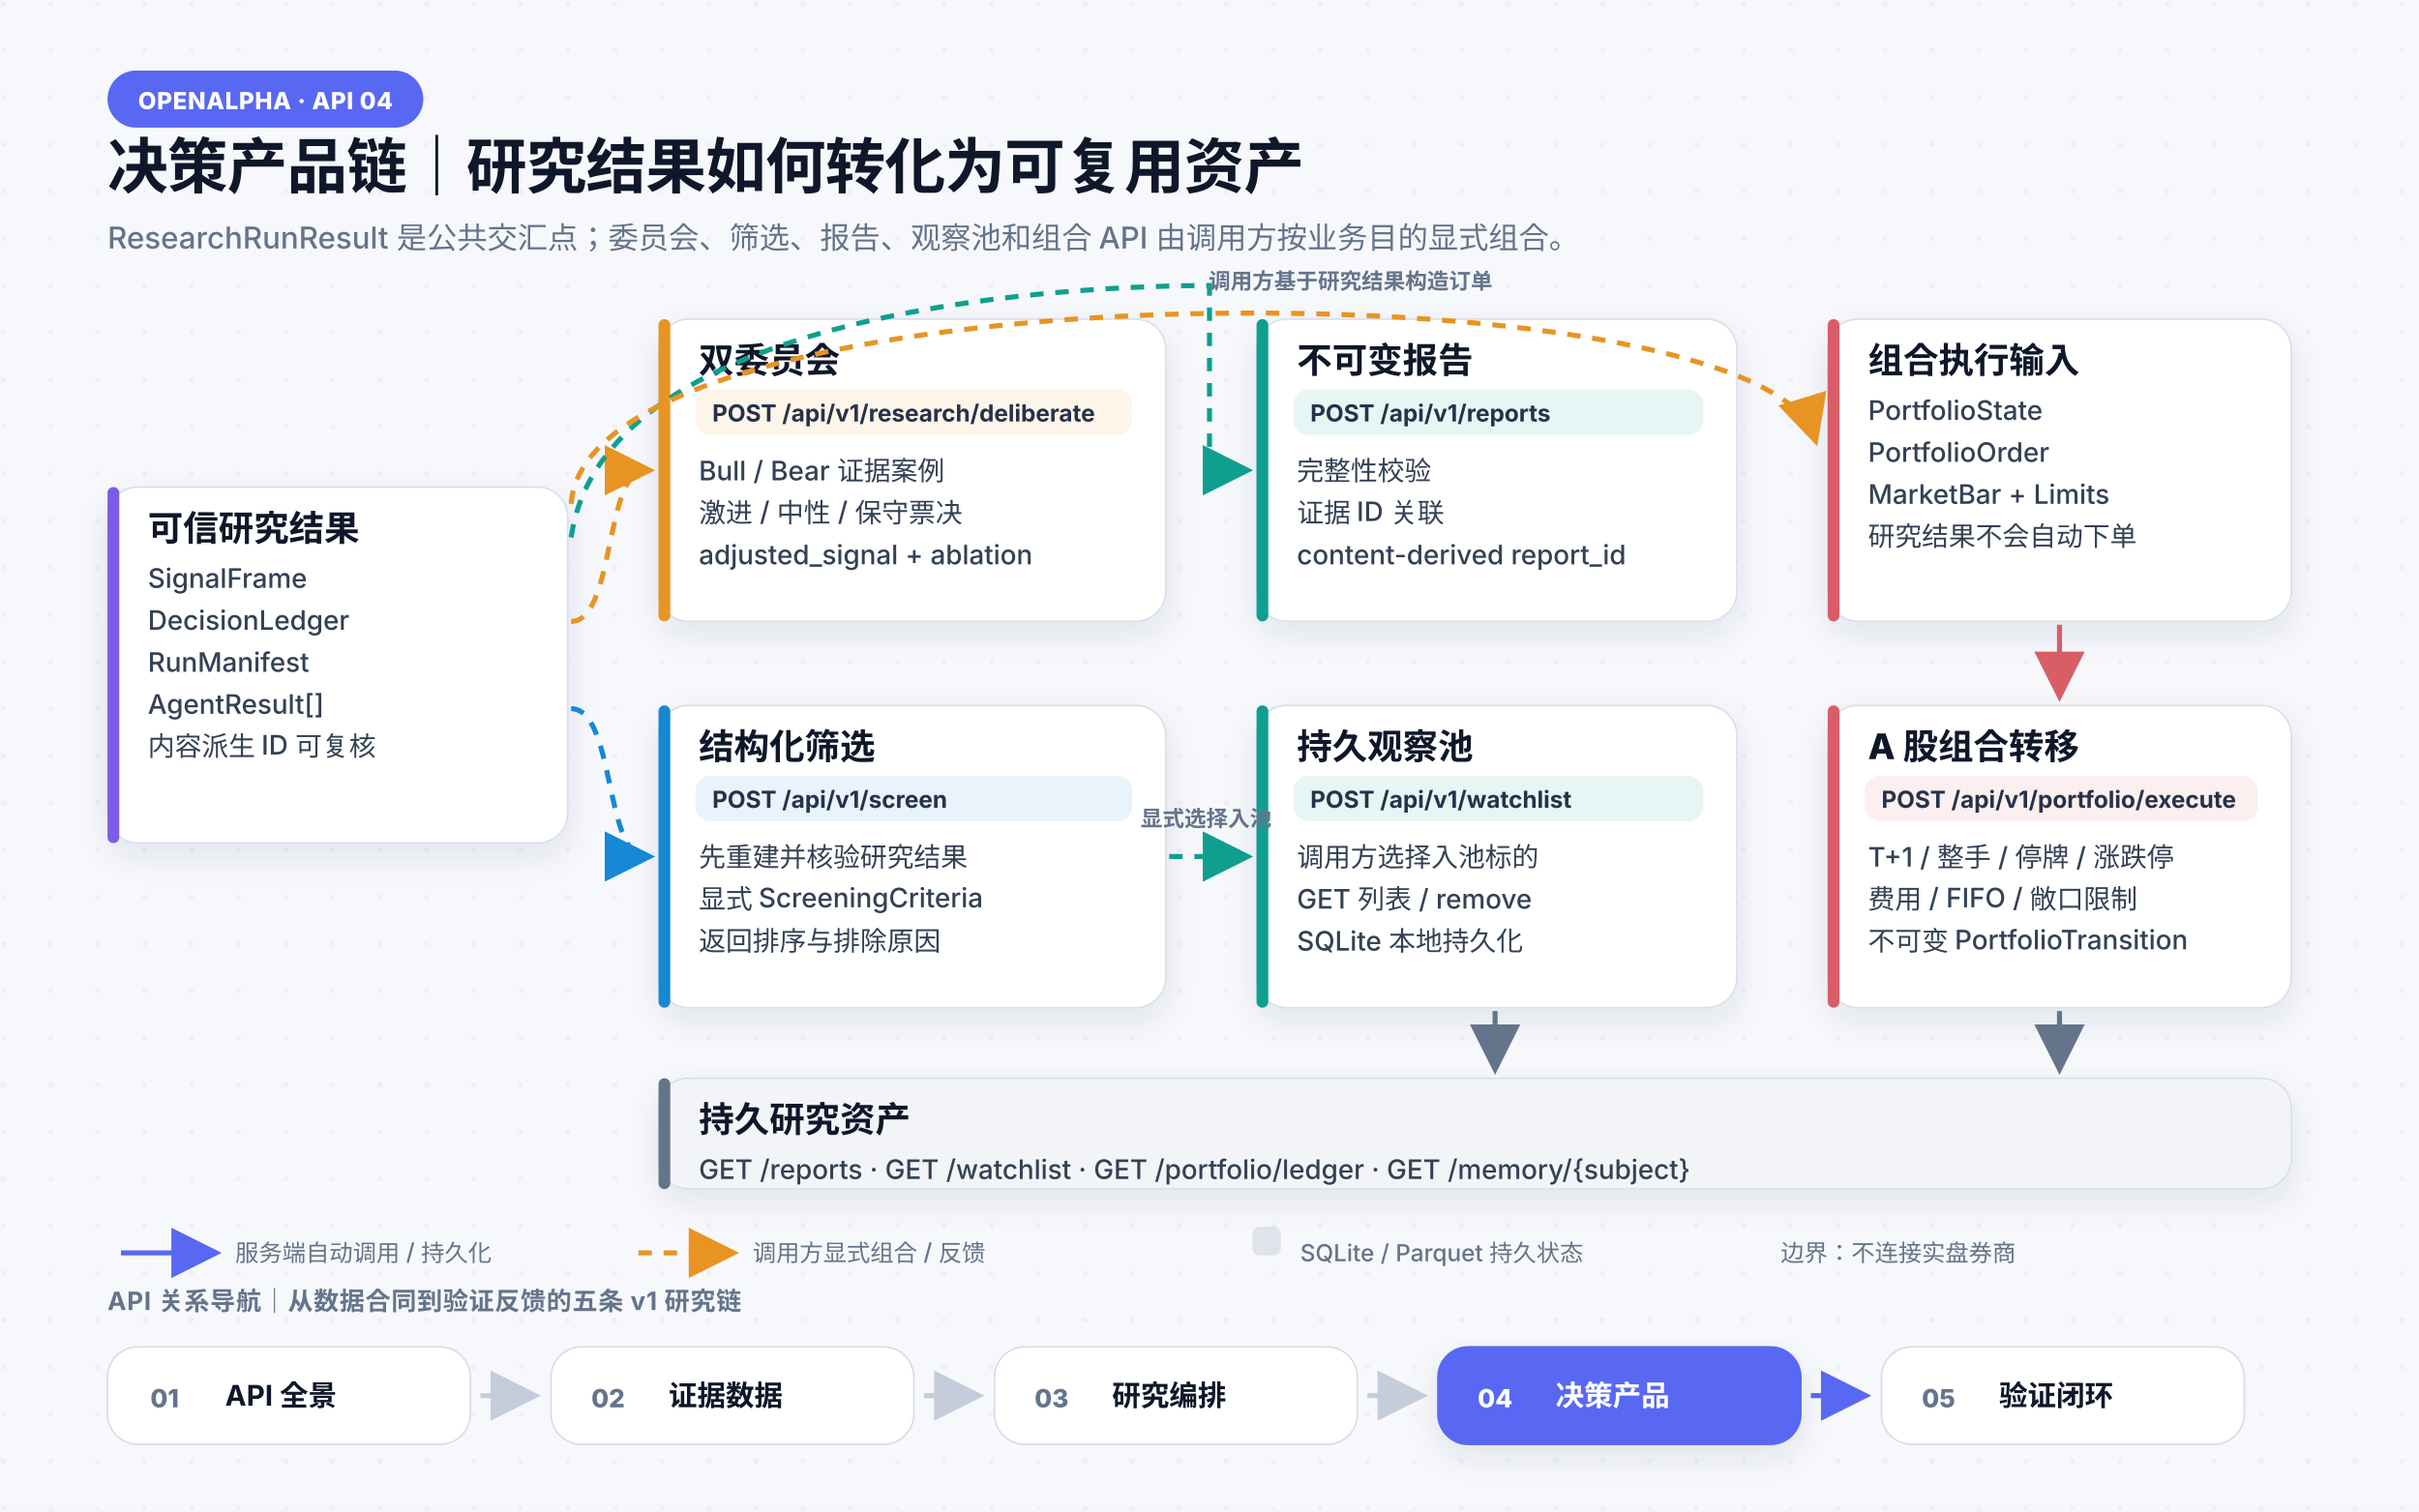
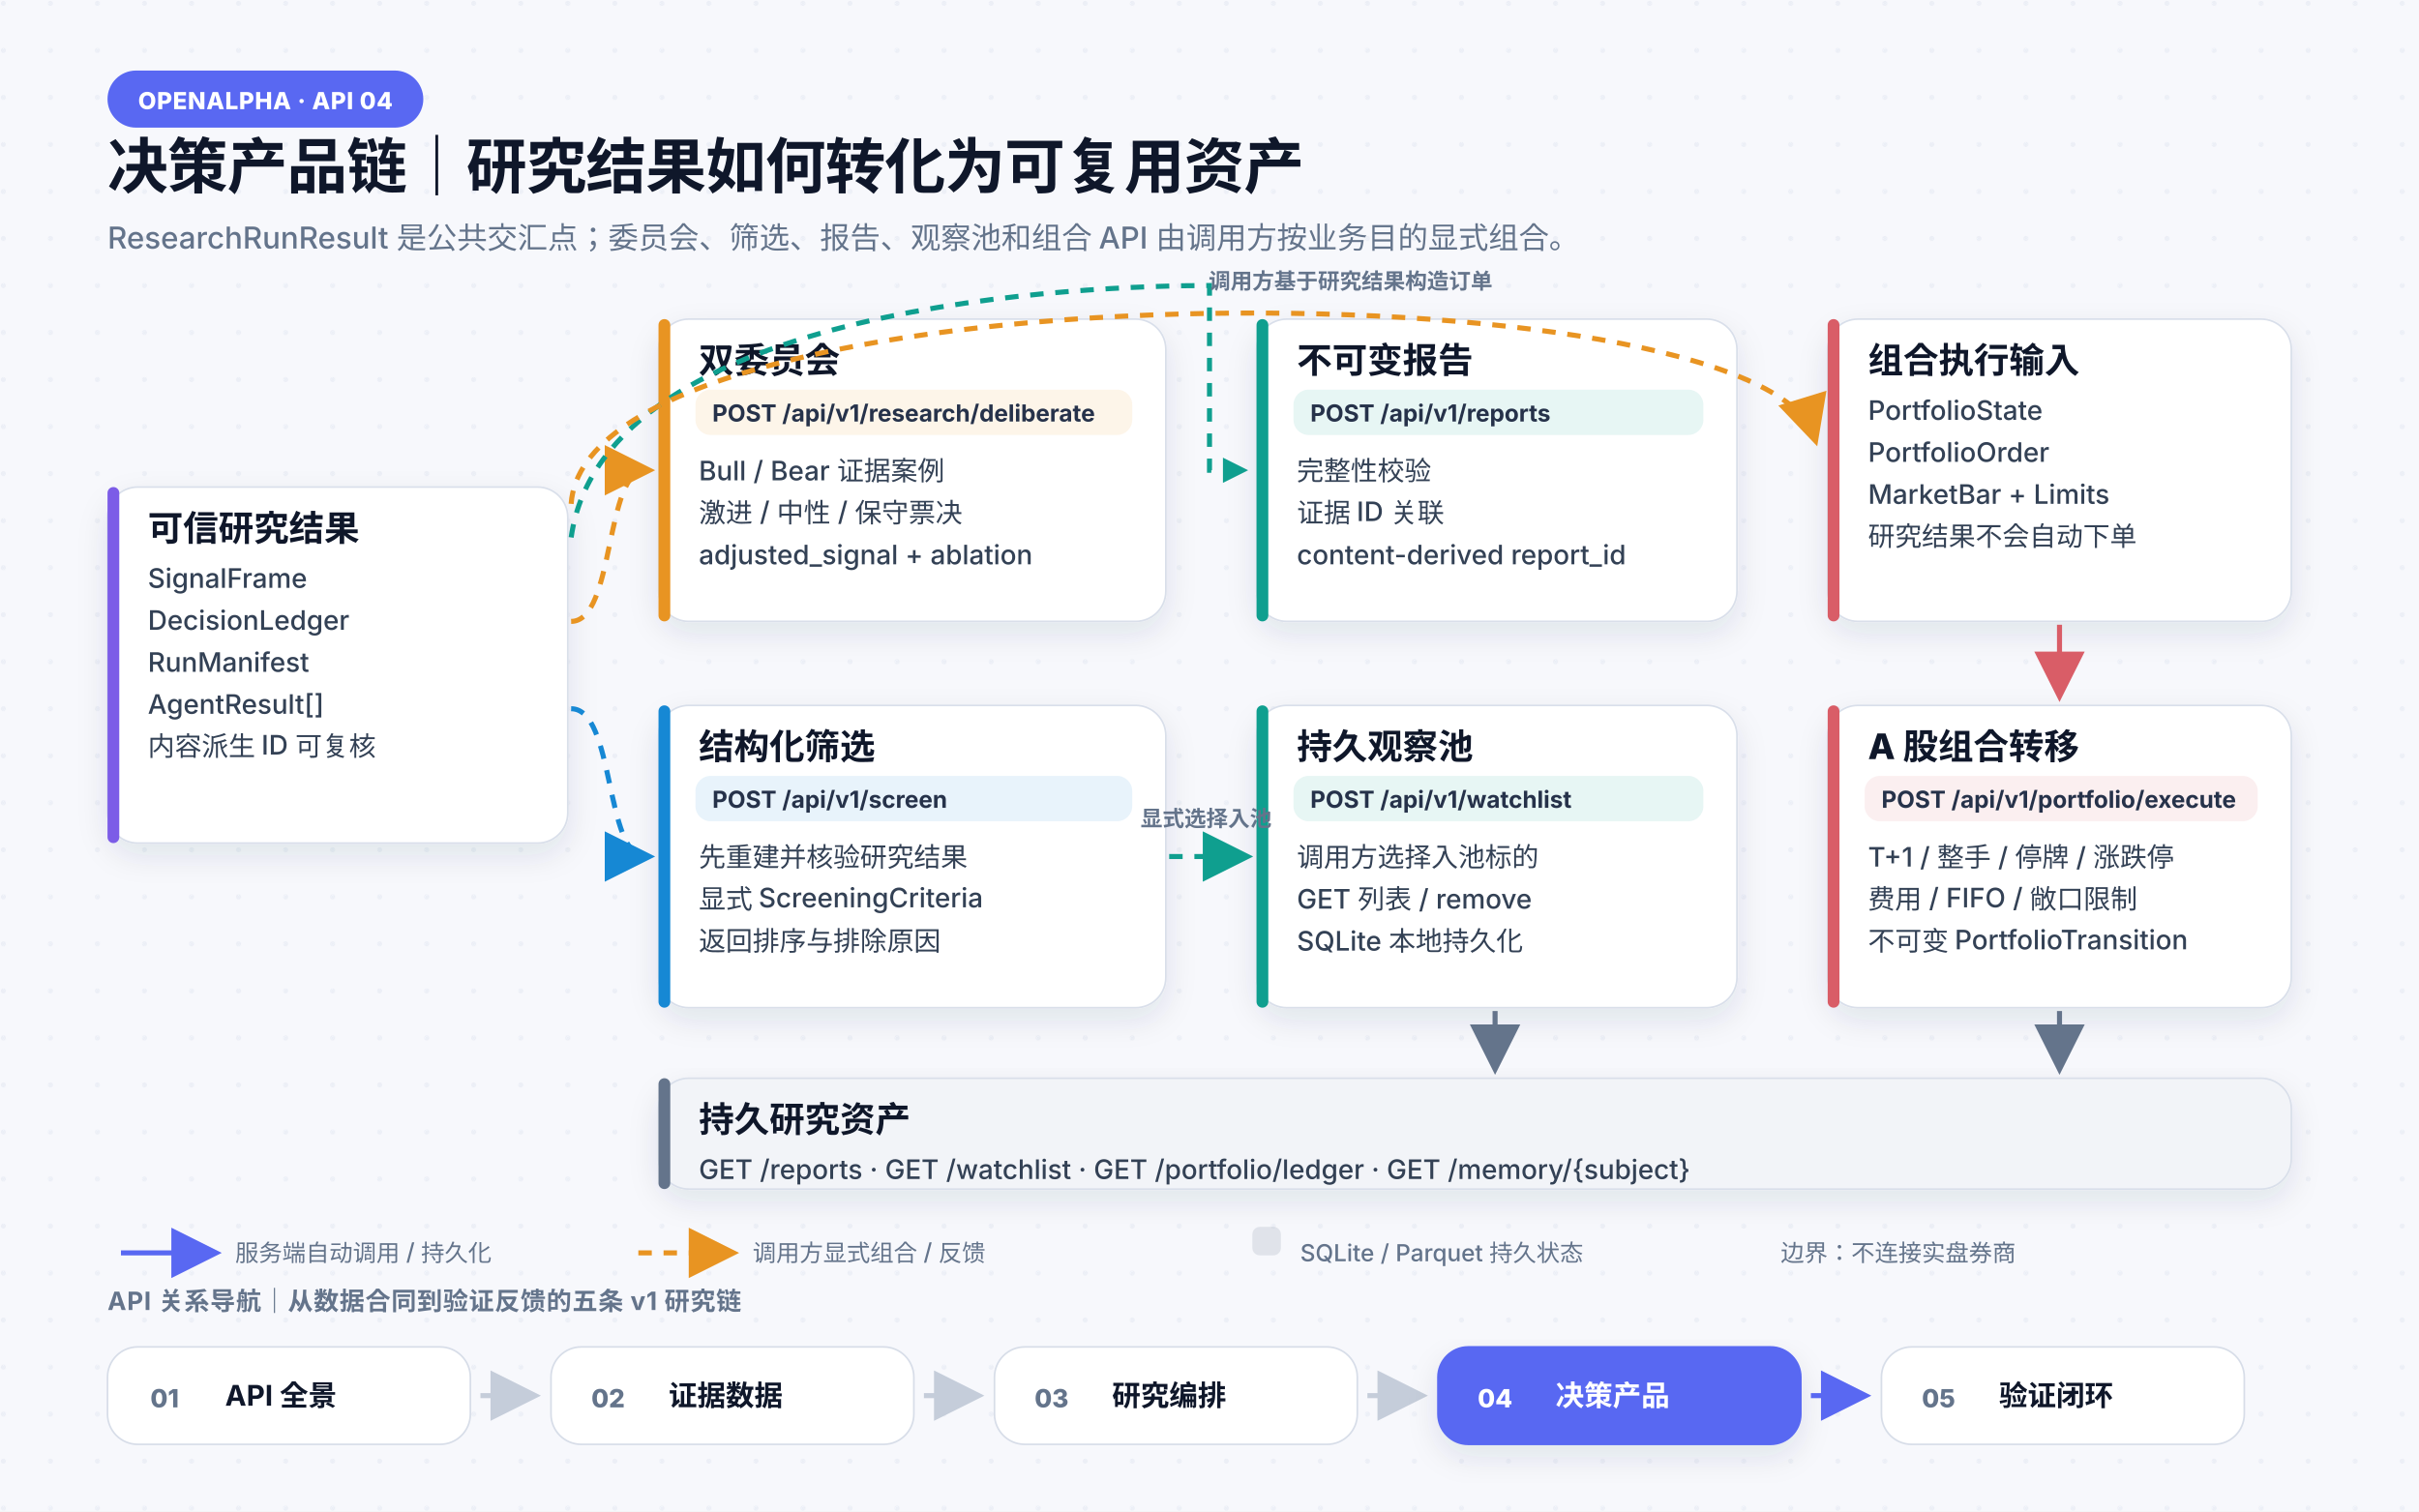
<svg xmlns="http://www.w3.org/2000/svg" width="1440" height="900" viewBox="0 0 1440 900" role="img" aria-labelledby="title desc">
  <defs>
    <filter id="shadow" x="-20%" y="-20%" width="140%" height="160%">
      <feDropShadow dx="0" dy="7" stdDeviation="9" flood-color="#27324A" flood-opacity=".10" />
    </filter>
    <marker id="arrow-5968F2" markerWidth="10" markerHeight="10" refX="8" refY="5" orient="auto" markerUnits="strokeWidth">
      <path d="M0,0 L10,5 L0,10 z" fill="#5968F2" />
    </marker>
+     <marker id="arrowShort-5968F2" markerWidth="5" markerHeight="5" refX="4" refY="2.5" orient="auto" markerUnits="strokeWidth">
+       <path d="M0,0 L5,2.5 L0,5 z" fill="#5968F2" />
+     </marker>
    <marker id="arrow-0F9F8F" markerWidth="10" markerHeight="10" refX="8" refY="5" orient="auto" markerUnits="strokeWidth">
      <path d="M0,0 L10,5 L0,10 z" fill="#0F9F8F" />
+     </marker>
+     <marker id="arrowShort-0F9F8F" markerWidth="5" markerHeight="5" refX="4" refY="2.5" orient="auto" markerUnits="strokeWidth">
+       <path d="M0,0 L5,2.5 L0,5 z" fill="#0F9F8F" />
    </marker>
    <marker id="arrow-7C5CE7" markerWidth="10" markerHeight="10" refX="8" refY="5" orient="auto" markerUnits="strokeWidth">
      <path d="M0,0 L10,5 L0,10 z" fill="#7C5CE7" />
    </marker>
+     <marker id="arrowShort-7C5CE7" markerWidth="5" markerHeight="5" refX="4" refY="2.5" orient="auto" markerUnits="strokeWidth">
+       <path d="M0,0 L5,2.5 L0,5 z" fill="#7C5CE7" />
+     </marker>
    <marker id="arrow-E89422" markerWidth="10" markerHeight="10" refX="8" refY="5" orient="auto" markerUnits="strokeWidth">
      <path d="M0,0 L10,5 L0,10 z" fill="#E89422" />
+     </marker>
+     <marker id="arrowShort-E89422" markerWidth="5" markerHeight="5" refX="4" refY="2.5" orient="auto" markerUnits="strokeWidth">
+       <path d="M0,0 L5,2.5 L0,5 z" fill="#E89422" />
    </marker>
    <marker id="arrow-1688D4" markerWidth="10" markerHeight="10" refX="8" refY="5" orient="auto" markerUnits="strokeWidth">
      <path d="M0,0 L10,5 L0,10 z" fill="#1688D4" />
    </marker>
+     <marker id="arrowShort-1688D4" markerWidth="5" markerHeight="5" refX="4" refY="2.5" orient="auto" markerUnits="strokeWidth">
+       <path d="M0,0 L5,2.5 L0,5 z" fill="#1688D4" />
+     </marker>
    <marker id="arrow-D95D67" markerWidth="10" markerHeight="10" refX="8" refY="5" orient="auto" markerUnits="strokeWidth">
      <path d="M0,0 L10,5 L0,10 z" fill="#D95D67" />
+     </marker>
+     <marker id="arrowShort-D95D67" markerWidth="5" markerHeight="5" refX="4" refY="2.5" orient="auto" markerUnits="strokeWidth">
+       <path d="M0,0 L5,2.5 L0,5 z" fill="#D95D67" />
    </marker>
    <marker id="arrow-64748B" markerWidth="10" markerHeight="10" refX="8" refY="5" orient="auto" markerUnits="strokeWidth">
      <path d="M0,0 L10,5 L0,10 z" fill="#64748B" />
    </marker>
+     <marker id="arrowShort-64748B" markerWidth="5" markerHeight="5" refX="4" refY="2.5" orient="auto" markerUnits="strokeWidth">
+       <path d="M0,0 L5,2.5 L0,5 z" fill="#64748B" />
+     </marker>
    <marker id="arrow-0F172A" markerWidth="10" markerHeight="10" refX="8" refY="5" orient="auto" markerUnits="strokeWidth">
      <path d="M0,0 L10,5 L0,10 z" fill="#0F172A" />
    </marker>
+     <marker id="arrowShort-0F172A" markerWidth="5" markerHeight="5" refX="4" refY="2.5" orient="auto" markerUnits="strokeWidth">
+       <path d="M0,0 L5,2.5 L0,5 z" fill="#0F172A" />
+     </marker>
    <marker id="arrow-C5CDDA" markerWidth="10" markerHeight="10" refX="8" refY="5" orient="auto" markerUnits="strokeWidth">
      <path d="M0,0 L10,5 L0,10 z" fill="#C5CDDA" />
+     </marker>
+     <marker id="arrowShort-C5CDDA" markerWidth="5" markerHeight="5" refX="4" refY="2.5" orient="auto" markerUnits="strokeWidth">
+       <path d="M0,0 L5,2.5 L0,5 z" fill="#C5CDDA" />
    </marker>
    <pattern id="dots" width="28" height="28" patternUnits="userSpaceOnUse">
      <circle cx="2" cy="2" r="1.5" fill="#D8DEEB" />
    </pattern>
    <style>
      text { font-family: Inter, "Noto Sans SC", "Microsoft YaHei", Arial, sans-serif; }
      .title { font-size: 36px; font-weight: 760; fill: #0F172A; letter-spacing: -.4px; }
      .subtitle { font-size: 18px; font-weight: 450; fill: #64748B; }
      .section { font-size: 14px; font-weight: 800; letter-spacing: 1.1px; }
      .cardTitle { font-size: 21px; font-weight: 760; fill: #0F172A; }
      .body { font-size: 16px; font-weight: 500; fill: #334155; }
      .small { font-size: 14px; font-weight: 520; fill: #64748B; }
      .endpoint { font-size: 14px; font-weight: 720; fill: #26324A; }
      .pill { font-size: 14px; font-weight: 780; letter-spacing: .35px; }
      .arrowLabel { font-size: 13px; font-weight: 700; fill: #64748B; }
      .navCaption { font-size: 15px; font-weight: 650; fill: #64748B; letter-spacing: .4px; }
      .navNumber { font-size: 15px; font-weight: 800; }
      .navLabel { font-size: 17px; font-weight: 720; }
    </style>
  </defs>
  <rect width="1440" height="900" fill="#F7F8FC" />
  <rect width="1440" height="900" fill="url(#dots)" opacity=".36" />
  <rect x="64" y="42" width="188" height="34" rx="17" fill="#5968F2" />
  <text x="158" y="65" class="pill" text-anchor="middle" fill="#FFFFFF">OPENALPHA · API 04</text>
  <text x="64" y="112" class="title">决策产品链｜研究结果如何转化为可复用资产</text>
  <text x="64" y="148" class="subtitle">ResearchRunResult 是公共交汇点；委员会、筛选、报告、观察池和组合 API 由调用方按业务目的显式组合。</text>
  <rect x="64" y="290" width="274" height="212" rx="18" fill="#FFFFFF" stroke="#D9DFEA" filter="url(#shadow)" />
  <rect x="64" y="290" width="7" height="212" rx="3.5" fill="#7C5CE7" />
  <text x="88" y="322" class="cardTitle">可信研究结果</text>
  <text x="88" y="350" class="body">SignalFrame</text>
  <text x="88" y="375" class="body">DecisionLedger</text>
  <text x="88" y="400" class="body">RunManifest</text>
  <text x="88" y="425" class="body">AgentResult[]</text>
  <text x="88" y="450" class="body">内容派生 ID 可复核</text>
  <rect x="392" y="190" width="302" height="180" rx="18" fill="#FFFFFF" stroke="#D9DFEA" filter="url(#shadow)" />
  <rect x="392" y="190" width="7" height="180" rx="3.5" fill="#E89422" />
  <text x="416" y="222" class="cardTitle">双委员会</text>
  <rect x="414" y="232" width="260" height="27" rx="9" fill="#E89422" opacity=".10" />
  <text x="424" y="251" class="endpoint">POST /api/v1/research/deliberate</text>
  <text x="416" y="286" class="body">Bull / Bear 证据案例</text>
  <text x="416" y="311" class="body">激进 / 中性 / 保守票决</text>
  <text x="416" y="336" class="body">adjusted_signal + ablation</text>
  <rect x="392" y="420" width="302" height="180" rx="18" fill="#FFFFFF" stroke="#D9DFEA" filter="url(#shadow)" />
  <rect x="392" y="420" width="7" height="180" rx="3.5" fill="#1688D4" />
  <text x="416" y="452" class="cardTitle">结构化筛选</text>
  <rect x="414" y="462" width="260" height="27" rx="9" fill="#1688D4" opacity=".10" />
  <text x="424" y="481" class="endpoint">POST /api/v1/screen</text>
  <text x="416" y="516" class="body">先重建并核验研究结果</text>
  <text x="416" y="541" class="body">显式 ScreeningCriteria</text>
  <text x="416" y="566" class="body">返回排序与排除原因</text>
  <path d="M 340 370 C 366 370, 360 280, 384 280" fill="none" stroke="#E89422" stroke-width="3" stroke-dasharray="8 7" marker-end="url(#arrow-E89422)" />
  <path d="M 340 422 C 366 422, 360 510, 384 510" fill="none" stroke="#1688D4" stroke-width="3" stroke-dasharray="8 7" marker-end="url(#arrow-1688D4)" />
  <rect x="748" y="190" width="286" height="180" rx="18" fill="#FFFFFF" stroke="#D9DFEA" filter="url(#shadow)" />
  <rect x="748" y="190" width="7" height="180" rx="3.5" fill="#0F9F8F" />
  <text x="772" y="222" class="cardTitle">不可变报告</text>
  <rect x="770" y="232" width="244" height="27" rx="9" fill="#0F9F8F" opacity=".10" />
  <text x="780" y="251" class="endpoint">POST /api/v1/reports</text>
  <text x="772" y="286" class="body">完整性校验</text>
  <text x="772" y="311" class="body">证据 ID 关联</text>
  <text x="772" y="336" class="body">content-derived report_id</text>
  <rect x="748" y="420" width="286" height="180" rx="18" fill="#FFFFFF" stroke="#D9DFEA" filter="url(#shadow)" />
  <rect x="748" y="420" width="7" height="180" rx="3.5" fill="#0F9F8F" />
  <text x="772" y="452" class="cardTitle">持久观察池</text>
  <rect x="770" y="462" width="244" height="27" rx="9" fill="#0F9F8F" opacity=".10" />
  <text x="780" y="481" class="endpoint">POST /api/v1/watchlist</text>
  <text x="772" y="516" class="body">调用方选择入池标的</text>
  <text x="772" y="541" class="body">GET 列表 / remove</text>
  <text x="772" y="566" class="body">SQLite 本地持久化</text>
-   <path d="M 340 320 C 360 180, 650 170, 720 170 L 720 280 L 740 280" fill="none" stroke="#0F9F8F" stroke-width="3" stroke-dasharray="8 7" marker-end="url(#arrow-0F9F8F)" />
+   <path d="M 340 320 C 360 180, 650 170, 720 170 L 720 280 L 740 280" fill="none" stroke="#0F9F8F" stroke-width="3" stroke-dasharray="8 7" marker-end="url(#arrowShort-0F9F8F)" />
  <path d="M 696 510 L 740 510" fill="none" stroke="#0F9F8F" stroke-width="3" stroke-dasharray="8 7" marker-end="url(#arrow-0F9F8F)" />
  <text x="718" y="492" class="arrowLabel" text-anchor="middle">显式选择入池</text>
  <rect x="1088" y="190" width="276" height="180" rx="18" fill="#FFFFFF" stroke="#D9DFEA" filter="url(#shadow)" />
  <rect x="1088" y="190" width="7" height="180" rx="3.5" fill="#D95D67" />
  <text x="1112" y="222" class="cardTitle">组合执行输入</text>
  <text x="1112" y="250" class="body">PortfolioState</text>
  <text x="1112" y="275" class="body">PortfolioOrder</text>
  <text x="1112" y="300" class="body">MarketBar + Limits</text>
  <text x="1112" y="325" class="body">研究结果不会自动下单</text>
  <rect x="1088" y="420" width="276" height="180" rx="18" fill="#FFFFFF" stroke="#D9DFEA" filter="url(#shadow)" />
  <rect x="1088" y="420" width="7" height="180" rx="3.5" fill="#D95D67" />
  <text x="1112" y="452" class="cardTitle">A 股组合转移</text>
  <rect x="1110" y="462" width="234" height="27" rx="9" fill="#D95D67" opacity=".10" />
  <text x="1120" y="481" class="endpoint">POST /api/v1/portfolio/execute</text>
  <text x="1112" y="516" class="body">T+1 / 整手 / 停牌 / 涨跌停</text>
  <text x="1112" y="541" class="body">费用 / FIFO / 敞口限制</text>
  <text x="1112" y="566" class="body">不可变 PortfolioTransition</text>
  <path d="M 340 300 C 350 156, 1048 156, 1080 260" fill="none" stroke="#E89422" stroke-width="3" stroke-dasharray="8 7" marker-end="url(#arrow-E89422)" />
  <text x="804" y="172" class="arrowLabel" text-anchor="middle">调用方基于研究结果构造订单</text>
  <path d="M 1226 372 L 1226 412" fill="none" stroke="#D95D67" stroke-width="3" marker-end="url(#arrow-D95D67)" />
  <rect x="392" y="642" width="972" height="66" rx="18" fill="#F2F4F8" stroke="#D9DFEA" filter="url(#shadow)" />
  <rect x="392" y="642" width="7" height="66" rx="3.5" fill="#64748B" />
  <text x="416" y="674" class="cardTitle">持久研究资产</text>
  <text x="416" y="702" class="body">GET /reports · GET /watchlist · GET /portfolio/ledger · GET /memory/{subject}</text>
  <path d="M 890 602 L 890 634" fill="none" stroke="#64748B" stroke-width="3" marker-end="url(#arrow-64748B)" />
  <path d="M 1226 602 L 1226 634" fill="none" stroke="#64748B" stroke-width="3" marker-end="url(#arrow-64748B)" />
  <path d="M 72 746 L 126 746" fill="none" stroke="#5968F2" stroke-width="3" marker-end="url(#arrow-5968F2)" />
  <text x="140" y="751" class="small">服务端自动调用 / 持久化</text>
  <path d="M 380 746 L 434 746" fill="none" stroke="#E89422" stroke-width="3" stroke-dasharray="8 7" marker-end="url(#arrow-E89422)" />
  <text x="448" y="751" class="small">调用方显式组合 / 反馈</text>
  <rect x="746" y="731" width="16" height="16" rx="4" fill="#64748B" opacity=".16" stroke="#64748B" />
  <text x="774" y="751" class="small">SQLite / Parquet 持久状态</text>
  <text x="1060" y="751" class="small">边界：不连接实盘券商</text>
  <text x="64" y="780" class="navCaption">API 关系导航｜从数据合同到验证反馈的五条 v1 研究链</text>
  <rect x="64" y="802" width="216" height="58" rx="18" fill="#FFFFFF" stroke="#D7DDE8" />
  <text x="98" y="838" class="navNumber" text-anchor="middle" fill="#64748B">01</text>
  <text x="134" y="837" class="navLabel" fill="#0F172A">API 全景</text>
  <path d="M 286 831 L 316 831" fill="none" stroke="#C5CDDA" stroke-width="3" marker-end="url(#arrow-C5CDDA)" />
  <rect x="328" y="802" width="216" height="58" rx="18" fill="#FFFFFF" stroke="#D7DDE8" />
  <text x="362" y="838" class="navNumber" text-anchor="middle" fill="#64748B">02</text>
  <text x="398" y="837" class="navLabel" fill="#0F172A">证据数据</text>
  <path d="M 550 831 L 580 831" fill="none" stroke="#C5CDDA" stroke-width="3" marker-end="url(#arrow-C5CDDA)" />
  <rect x="592" y="802" width="216" height="58" rx="18" fill="#FFFFFF" stroke="#D7DDE8" />
  <text x="626" y="838" class="navNumber" text-anchor="middle" fill="#64748B">03</text>
  <text x="662" y="837" class="navLabel" fill="#0F172A">研究编排</text>
  <path d="M 814 831 L 844 831" fill="none" stroke="#C5CDDA" stroke-width="3" marker-end="url(#arrow-C5CDDA)" />
  <rect x="856" y="802" width="216" height="58" rx="18" fill="#5968F2" stroke="#5968F2" filter="url(#shadow)" />
  <text x="890" y="838" class="navNumber" text-anchor="middle" fill="#FFFFFF">04</text>
  <text x="926" y="837" class="navLabel" fill="#FFFFFF">决策产品</text>
  <path d="M 1078 831 L 1108 831" fill="none" stroke="#5968F2" stroke-width="3" marker-end="url(#arrow-5968F2)" />
  <rect x="1120" y="802" width="216" height="58" rx="18" fill="#FFFFFF" stroke="#D7DDE8" />
  <text x="1154" y="838" class="navNumber" text-anchor="middle" fill="#64748B">05</text>
  <text x="1190" y="837" class="navLabel" fill="#0F172A">验证闭环</text>
</svg>
